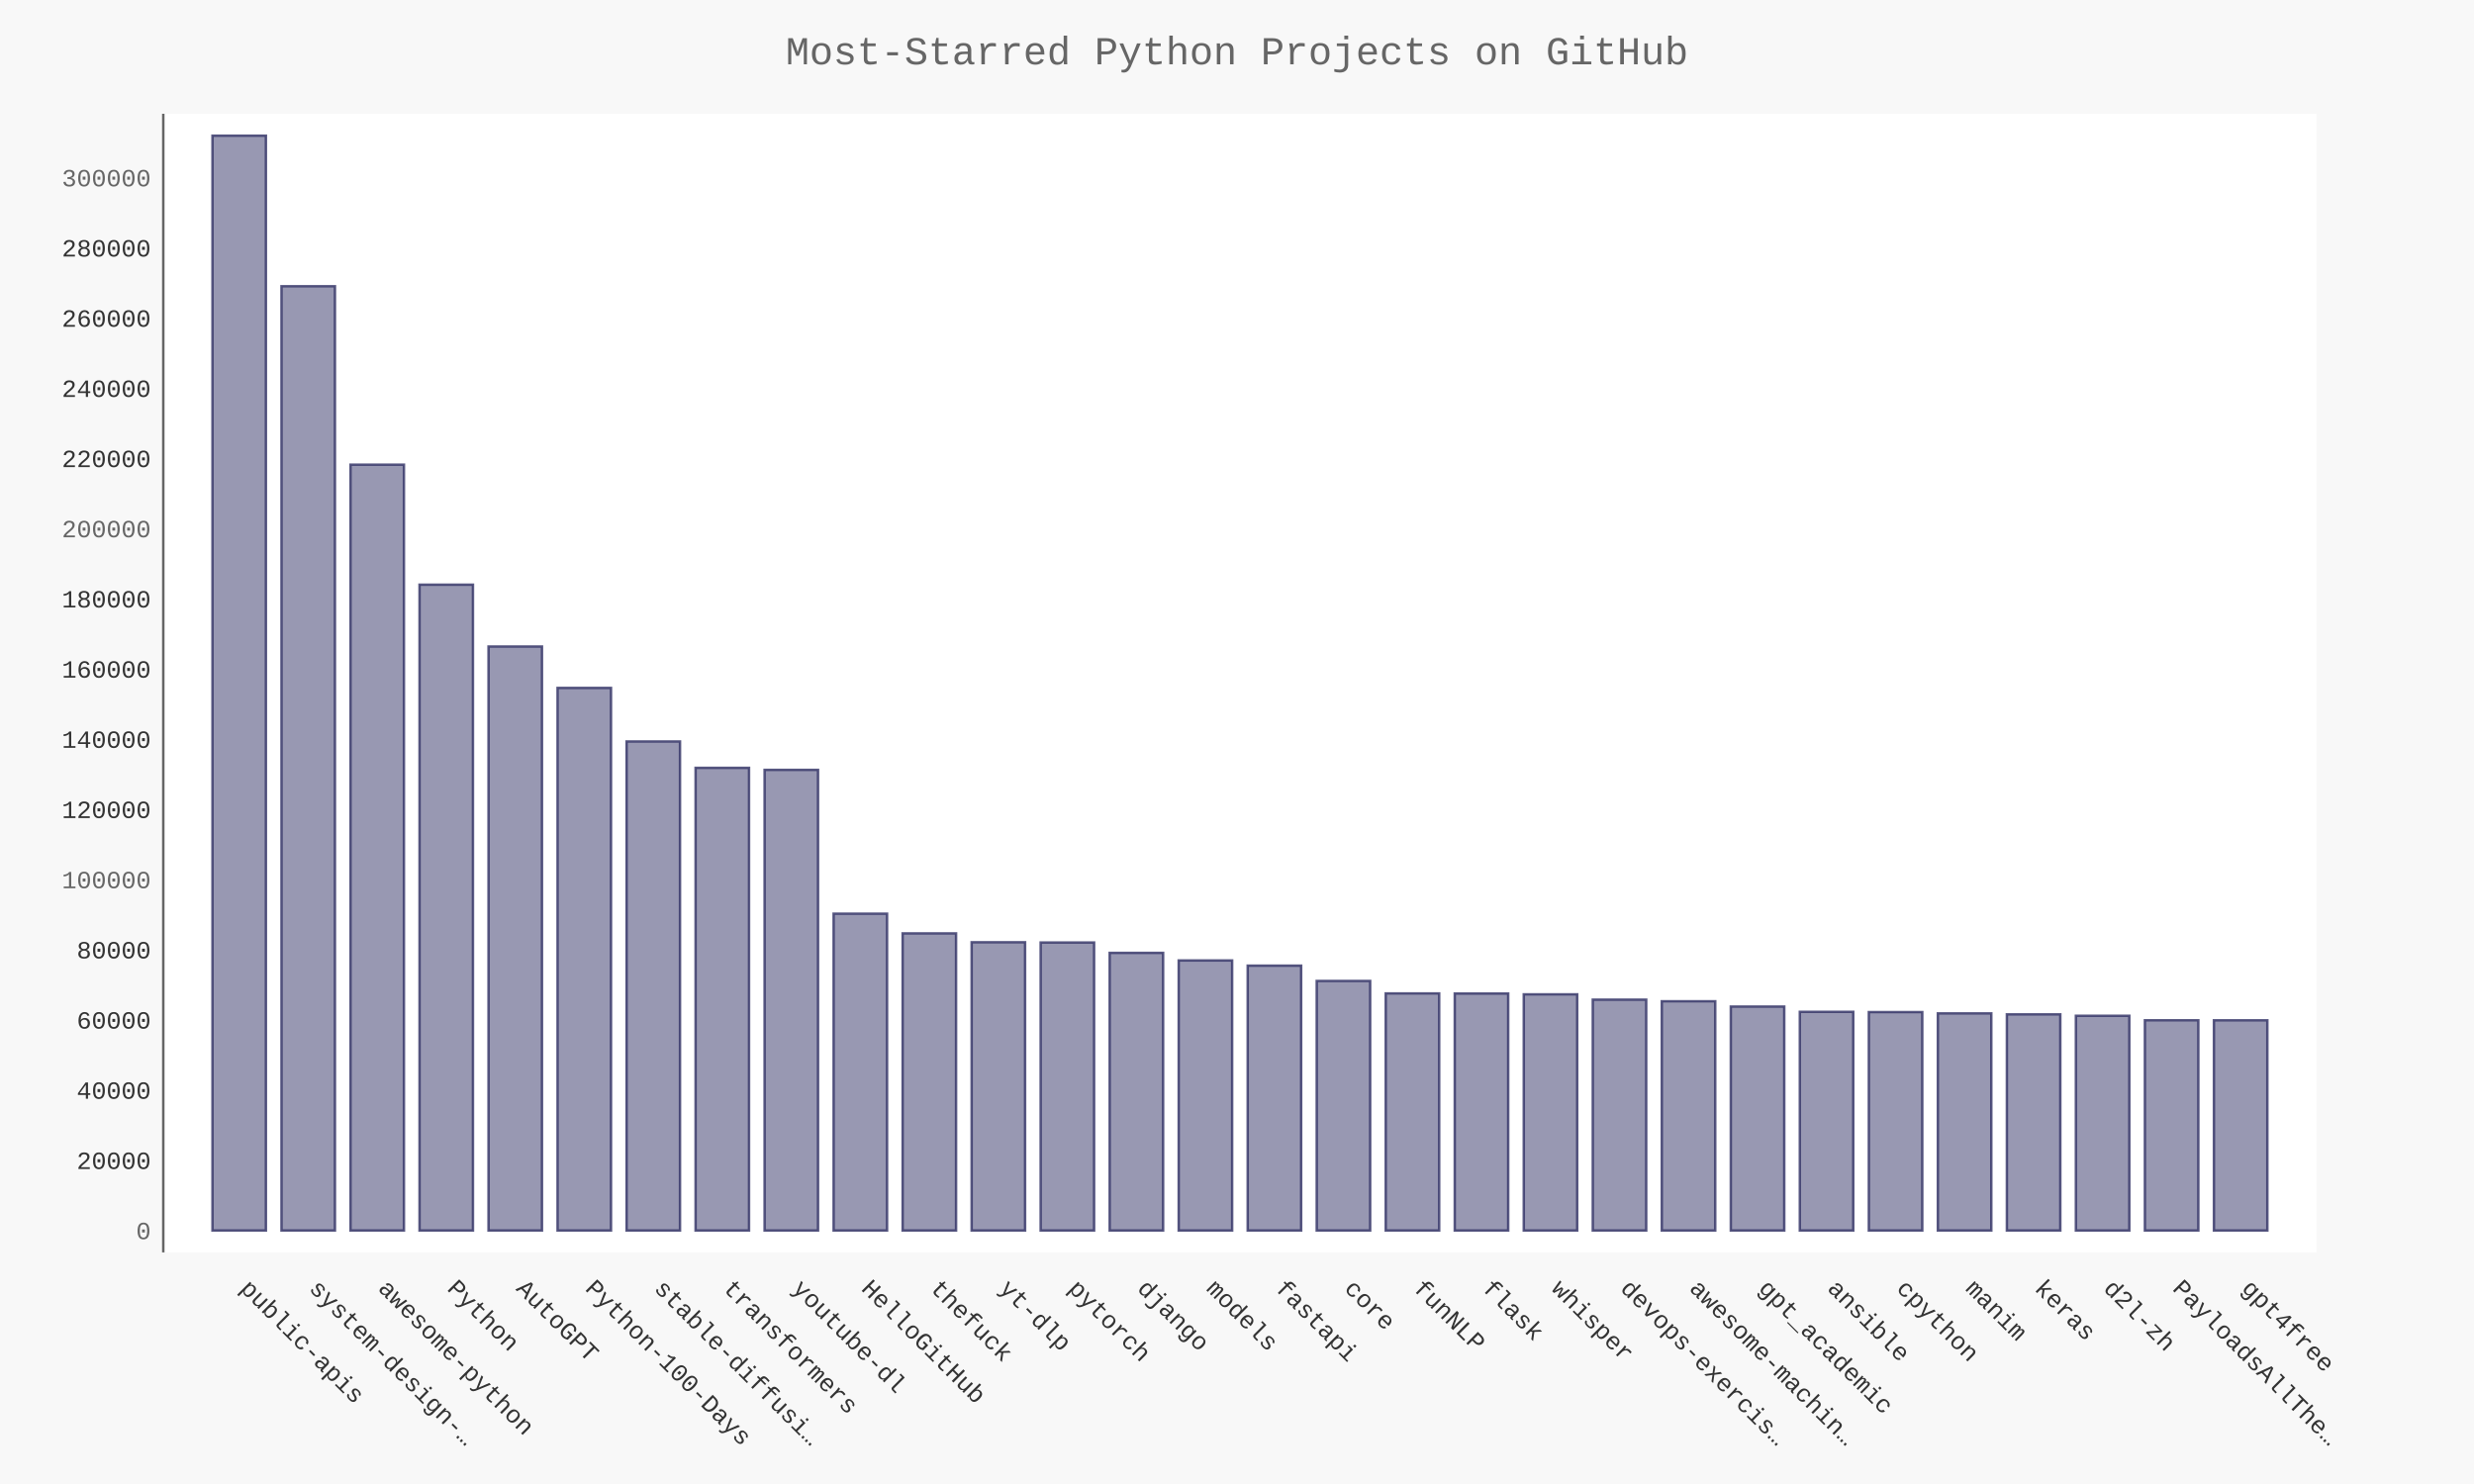
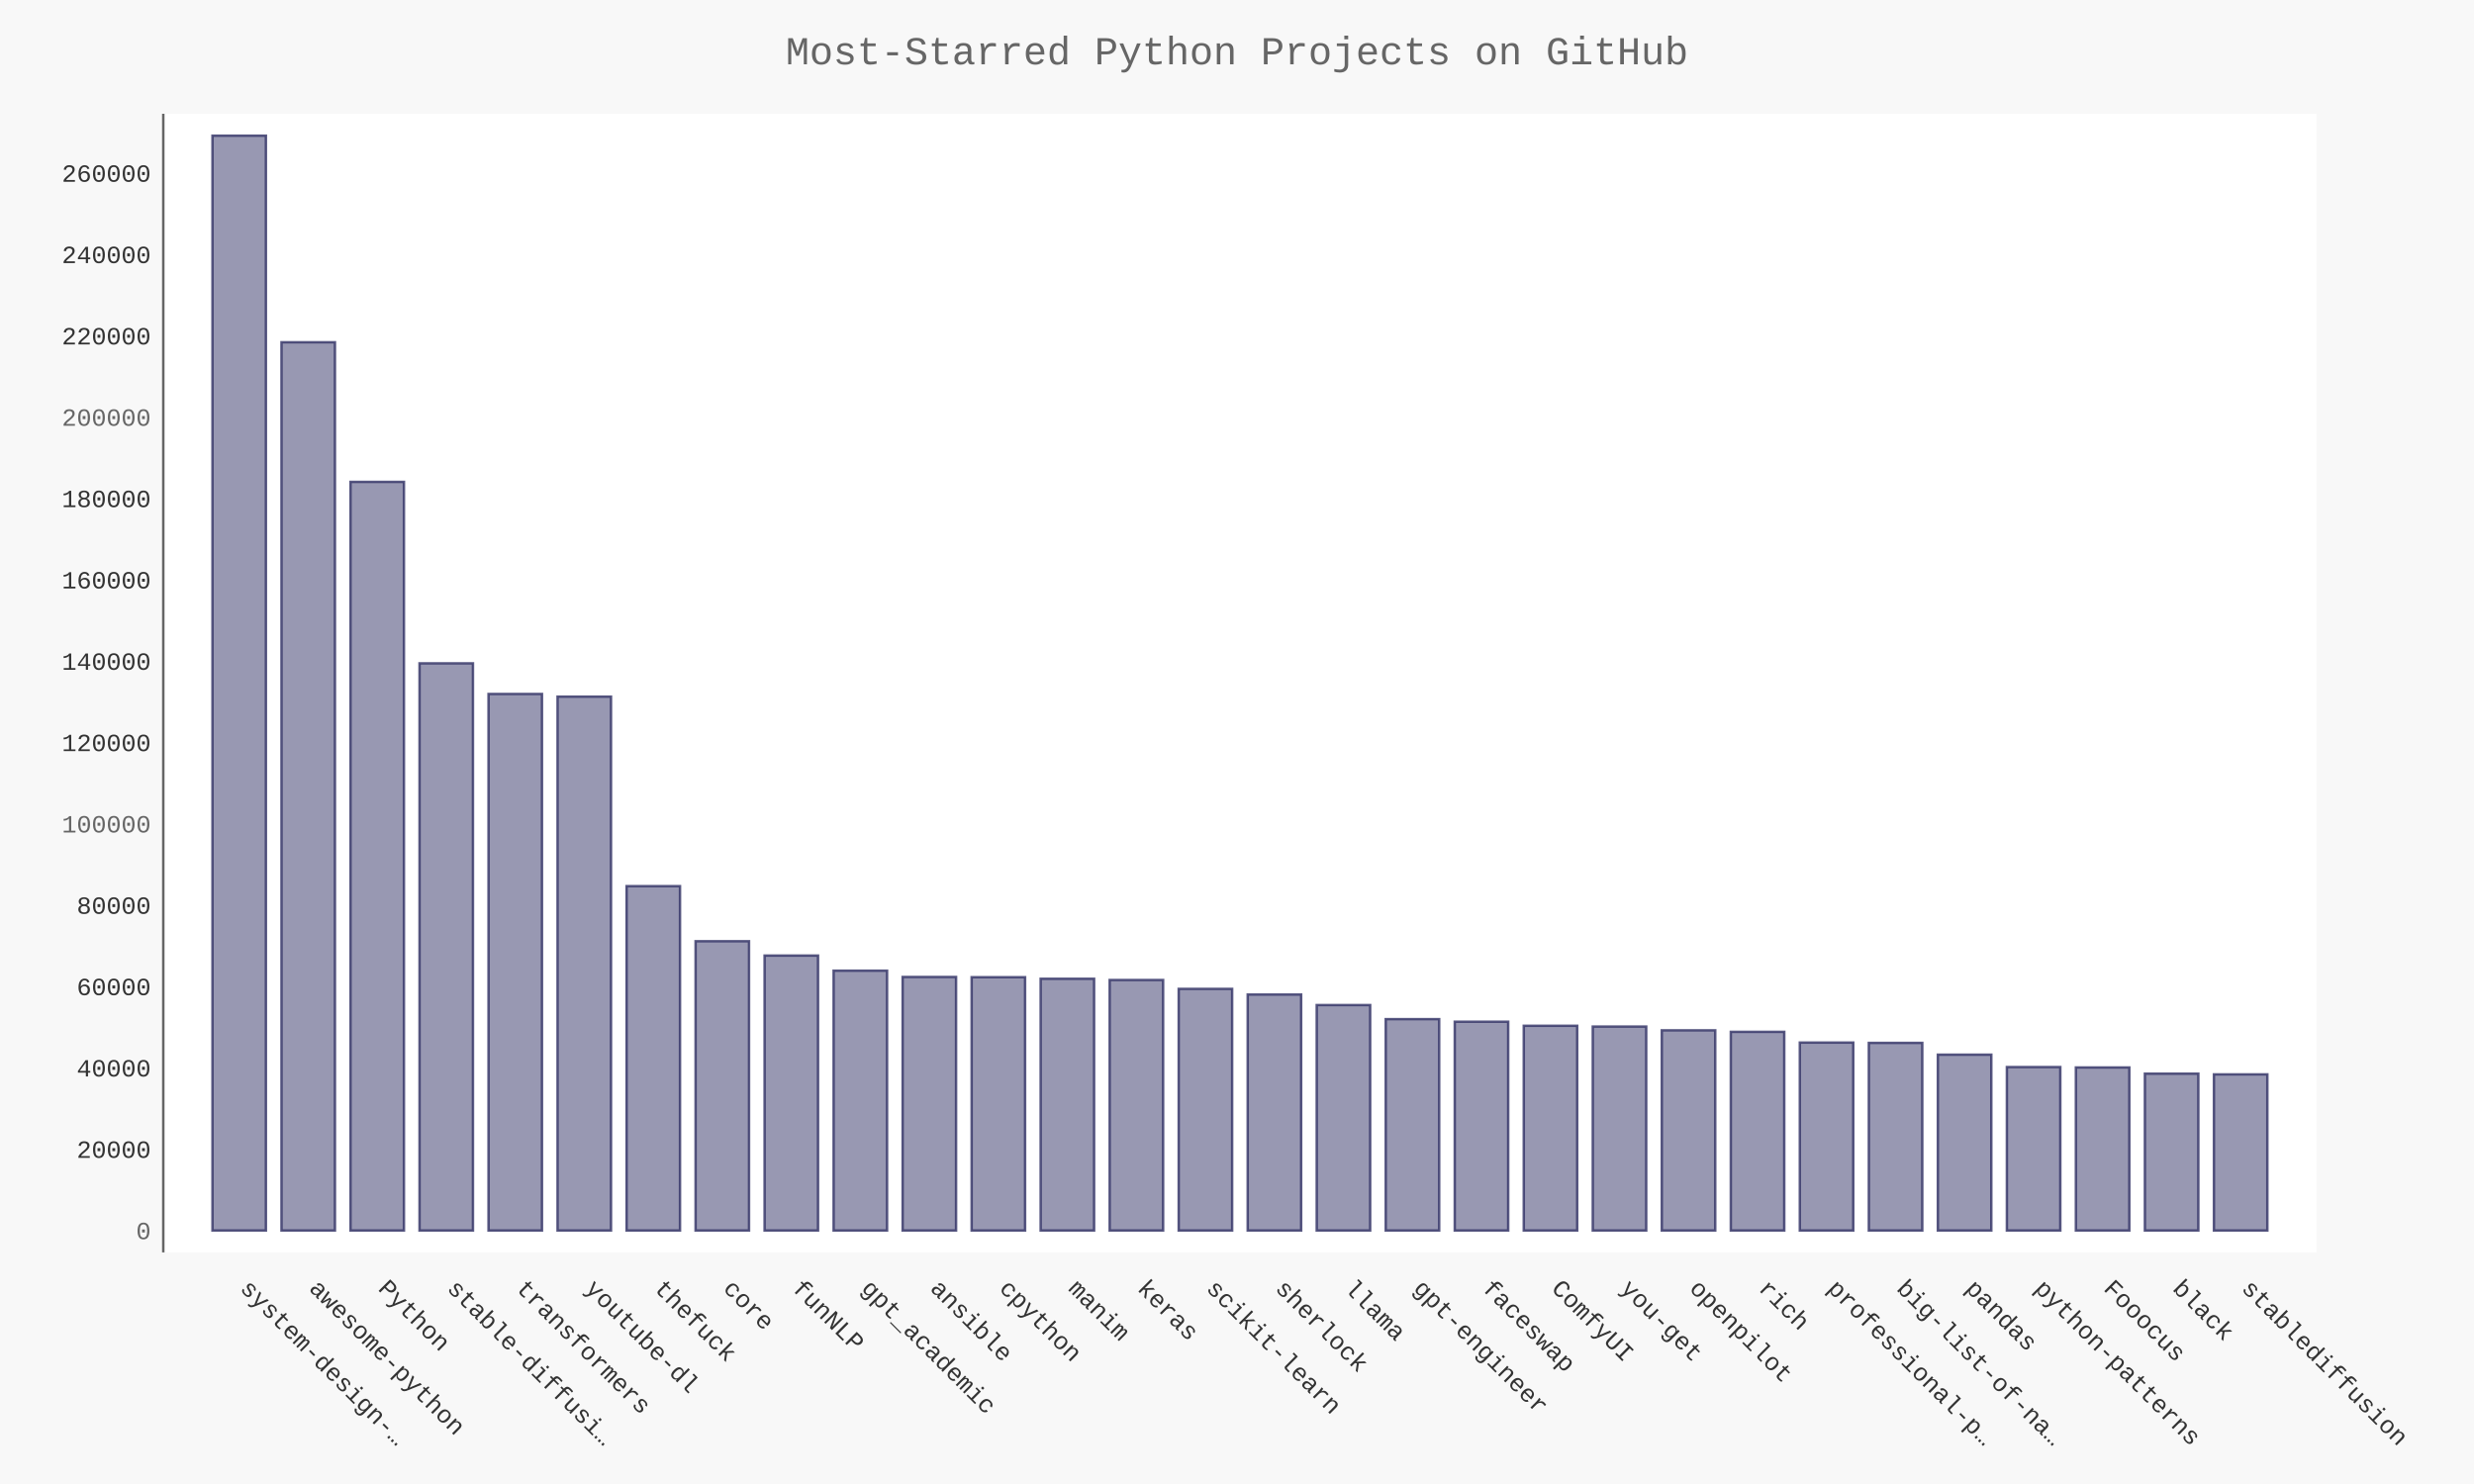
- <svg xmlns="http://www.w3.org/2000/svg" id="chart-ea277651-96c0-420c-827a-d268db01cd18" class="pygal-chart" viewBox="0 0 1000 600">
+ <svg xmlns="http://www.w3.org/2000/svg" xmlns:xlink="http://www.w3.org/1999/xlink" id="chart-a17f083f-ea0a-445d-b0b6-432a0c0c6db6" class="pygal-chart" viewBox="0 0 1000 600">
  <defs>
-     <style type="text/css">#chart-ea277651-96c0-420c-827a-d268db01cd18{-webkit-user-select:none;-webkit-font-smoothing:antialiased;font-family:Consolas,"Liberation Mono",Menlo,Courier,monospace}#chart-ea277651-96c0-420c-827a-d268db01cd18 .title{font-family:Consolas,"Liberation Mono",Menlo,Courier,monospace;font-size:16px}#chart-ea277651-96c0-420c-827a-d268db01cd18 .legends .legend text{font-family:Consolas,"Liberation Mono",Menlo,Courier,monospace;font-size:14px}#chart-ea277651-96c0-420c-827a-d268db01cd18 .axis text{font-family:Consolas,"Liberation Mono",Menlo,Courier,monospace;font-size:10px}#chart-ea277651-96c0-420c-827a-d268db01cd18 .axis text.major{font-family:Consolas,"Liberation Mono",Menlo,Courier,monospace;font-size:10px}#chart-ea277651-96c0-420c-827a-d268db01cd18 .text-overlay text.value{font-family:Consolas,"Liberation Mono",Menlo,Courier,monospace;font-size:16px}#chart-ea277651-96c0-420c-827a-d268db01cd18 .text-overlay text.label{font-family:Consolas,"Liberation Mono",Menlo,Courier,monospace;font-size:10px}#chart-ea277651-96c0-420c-827a-d268db01cd18 .tooltip{font-family:Consolas,"Liberation Mono",Menlo,Courier,monospace;font-size:14px}#chart-ea277651-96c0-420c-827a-d268db01cd18 text.no_data{font-family:Consolas,"Liberation Mono",Menlo,Courier,monospace;font-size:64px}
- #chart-ea277651-96c0-420c-827a-d268db01cd18{background-color:#f8f8f8}#chart-ea277651-96c0-420c-827a-d268db01cd18 path,#chart-ea277651-96c0-420c-827a-d268db01cd18 line,#chart-ea277651-96c0-420c-827a-d268db01cd18 rect,#chart-ea277651-96c0-420c-827a-d268db01cd18 circle{-webkit-transition:250ms ease-in;-moz-transition:250ms ease-in;transition:250ms ease-in}#chart-ea277651-96c0-420c-827a-d268db01cd18 .graph &gt; .background{fill:#f8f8f8}#chart-ea277651-96c0-420c-827a-d268db01cd18 .plot &gt; .background{fill:#ffffff}#chart-ea277651-96c0-420c-827a-d268db01cd18 .graph{fill:#333}#chart-ea277651-96c0-420c-827a-d268db01cd18 text.no_data{fill:#666}#chart-ea277651-96c0-420c-827a-d268db01cd18 .title{fill:#666}#chart-ea277651-96c0-420c-827a-d268db01cd18 .legends .legend text{fill:#333}#chart-ea277651-96c0-420c-827a-d268db01cd18 .legends .legend:hover text{fill:#666}#chart-ea277651-96c0-420c-827a-d268db01cd18 .axis .line{stroke:#666}#chart-ea277651-96c0-420c-827a-d268db01cd18 .axis .guide.line{stroke:rgba(0,0,0,0.5)}#chart-ea277651-96c0-420c-827a-d268db01cd18 .axis .major.line{stroke:#333}#chart-ea277651-96c0-420c-827a-d268db01cd18 .axis text.major{fill:#666}#chart-ea277651-96c0-420c-827a-d268db01cd18 .axis.y .guides:hover .guide.line,#chart-ea277651-96c0-420c-827a-d268db01cd18 .line-graph .axis.x .guides:hover .guide.line,#chart-ea277651-96c0-420c-827a-d268db01cd18 .stackedline-graph .axis.x .guides:hover .guide.line,#chart-ea277651-96c0-420c-827a-d268db01cd18 .xy-graph .axis.x .guides:hover .guide.line{stroke:#666}#chart-ea277651-96c0-420c-827a-d268db01cd18 .axis .guides:hover text{fill:#666}#chart-ea277651-96c0-420c-827a-d268db01cd18 .reactive{fill-opacity:.5;stroke-opacity:.8;stroke-width:1}#chart-ea277651-96c0-420c-827a-d268db01cd18 .ci{stroke:#333}#chart-ea277651-96c0-420c-827a-d268db01cd18 .reactive.active,#chart-ea277651-96c0-420c-827a-d268db01cd18 .active .reactive{fill-opacity:.9;stroke-opacity:.9;stroke-width:4}#chart-ea277651-96c0-420c-827a-d268db01cd18 .ci .reactive.active{stroke-width:1.5}#chart-ea277651-96c0-420c-827a-d268db01cd18 .series text{fill:#666}#chart-ea277651-96c0-420c-827a-d268db01cd18 .tooltip rect{fill:#ffffff;stroke:#666;-webkit-transition:opacity 250ms ease-in;-moz-transition:opacity 250ms ease-in;transition:opacity 250ms ease-in}#chart-ea277651-96c0-420c-827a-d268db01cd18 .tooltip .label{fill:#333}#chart-ea277651-96c0-420c-827a-d268db01cd18 .tooltip .label{fill:#333}#chart-ea277651-96c0-420c-827a-d268db01cd18 .tooltip .legend{font-size:.8em;fill:rgba(0,0,0,0.5)}#chart-ea277651-96c0-420c-827a-d268db01cd18 .tooltip .x_label{font-size:.6em;fill:#666}#chart-ea277651-96c0-420c-827a-d268db01cd18 .tooltip .xlink{font-size:.5em;text-decoration:underline}#chart-ea277651-96c0-420c-827a-d268db01cd18 .tooltip .value{font-size:1.5em}#chart-ea277651-96c0-420c-827a-d268db01cd18 .bound{font-size:.5em}#chart-ea277651-96c0-420c-827a-d268db01cd18 .max-value{font-size:.75em;fill:rgba(0,0,0,0.5)}#chart-ea277651-96c0-420c-827a-d268db01cd18 .map-element{fill:#ffffff;stroke:rgba(0,0,0,0.5) !important}#chart-ea277651-96c0-420c-827a-d268db01cd18 .map-element .reactive{fill-opacity:inherit;stroke-opacity:inherit}#chart-ea277651-96c0-420c-827a-d268db01cd18 .color-0,#chart-ea277651-96c0-420c-827a-d268db01cd18 .color-0 a:visited{stroke:#333366;fill:#333366}#chart-ea277651-96c0-420c-827a-d268db01cd18 .text-overlay .color-0 text{fill:black}
- #chart-ea277651-96c0-420c-827a-d268db01cd18 text.no_data{text-anchor:middle}#chart-ea277651-96c0-420c-827a-d268db01cd18 .guide.line{fill:none}#chart-ea277651-96c0-420c-827a-d268db01cd18 .centered{text-anchor:middle}#chart-ea277651-96c0-420c-827a-d268db01cd18 .title{text-anchor:middle}#chart-ea277651-96c0-420c-827a-d268db01cd18 .legends .legend text{fill-opacity:1}#chart-ea277651-96c0-420c-827a-d268db01cd18 .axis.x text{text-anchor:middle}#chart-ea277651-96c0-420c-827a-d268db01cd18 .axis.x:not(.web) text[transform]{text-anchor:start}#chart-ea277651-96c0-420c-827a-d268db01cd18 .axis.x:not(.web) text[transform].backwards{text-anchor:end}#chart-ea277651-96c0-420c-827a-d268db01cd18 .axis.y text{text-anchor:end}#chart-ea277651-96c0-420c-827a-d268db01cd18 .axis.y text[transform].backwards{text-anchor:start}#chart-ea277651-96c0-420c-827a-d268db01cd18 .axis.y2 text{text-anchor:start}#chart-ea277651-96c0-420c-827a-d268db01cd18 .axis.y2 text[transform].backwards{text-anchor:end}#chart-ea277651-96c0-420c-827a-d268db01cd18 .axis .guide.line{stroke-dasharray:4,4;stroke:black}#chart-ea277651-96c0-420c-827a-d268db01cd18 .axis .major.guide.line{stroke-dasharray:6,6;stroke:black}#chart-ea277651-96c0-420c-827a-d268db01cd18 .horizontal .axis.y .guide.line,#chart-ea277651-96c0-420c-827a-d268db01cd18 .horizontal .axis.y2 .guide.line,#chart-ea277651-96c0-420c-827a-d268db01cd18 .vertical .axis.x .guide.line{opacity:0}#chart-ea277651-96c0-420c-827a-d268db01cd18 .horizontal .axis.always_show .guide.line,#chart-ea277651-96c0-420c-827a-d268db01cd18 .vertical .axis.always_show .guide.line{opacity:1 !important}#chart-ea277651-96c0-420c-827a-d268db01cd18 .axis.y .guides:hover .guide.line,#chart-ea277651-96c0-420c-827a-d268db01cd18 .axis.y2 .guides:hover .guide.line,#chart-ea277651-96c0-420c-827a-d268db01cd18 .axis.x .guides:hover .guide.line{opacity:1}#chart-ea277651-96c0-420c-827a-d268db01cd18 .axis .guides:hover text{opacity:1}#chart-ea277651-96c0-420c-827a-d268db01cd18 .nofill{fill:none}#chart-ea277651-96c0-420c-827a-d268db01cd18 .subtle-fill{fill-opacity:.2}#chart-ea277651-96c0-420c-827a-d268db01cd18 .dot{stroke-width:1px;fill-opacity:1;stroke-opacity:1}#chart-ea277651-96c0-420c-827a-d268db01cd18 .dot.active{stroke-width:5px}#chart-ea277651-96c0-420c-827a-d268db01cd18 .dot.negative{fill:transparent}#chart-ea277651-96c0-420c-827a-d268db01cd18 text,#chart-ea277651-96c0-420c-827a-d268db01cd18 tspan{stroke:none !important}#chart-ea277651-96c0-420c-827a-d268db01cd18 .series text.active{opacity:1}#chart-ea277651-96c0-420c-827a-d268db01cd18 .tooltip rect{fill-opacity:.95;stroke-width:.5}#chart-ea277651-96c0-420c-827a-d268db01cd18 .tooltip text{fill-opacity:1}#chart-ea277651-96c0-420c-827a-d268db01cd18 .showable{visibility:hidden}#chart-ea277651-96c0-420c-827a-d268db01cd18 .showable.shown{visibility:visible}#chart-ea277651-96c0-420c-827a-d268db01cd18 .gauge-background{fill:rgba(229,229,229,1);stroke:none}#chart-ea277651-96c0-420c-827a-d268db01cd18 .bg-lines{stroke:#f8f8f8;stroke-width:2px}</style>
+     <style type="text/css">#chart-a17f083f-ea0a-445d-b0b6-432a0c0c6db6{-webkit-user-select:none;-webkit-font-smoothing:antialiased;font-family:Consolas,"Liberation Mono",Menlo,Courier,monospace}#chart-a17f083f-ea0a-445d-b0b6-432a0c0c6db6 .title{font-family:Consolas,"Liberation Mono",Menlo,Courier,monospace;font-size:16px}#chart-a17f083f-ea0a-445d-b0b6-432a0c0c6db6 .legends .legend text{font-family:Consolas,"Liberation Mono",Menlo,Courier,monospace;font-size:14px}#chart-a17f083f-ea0a-445d-b0b6-432a0c0c6db6 .axis text{font-family:Consolas,"Liberation Mono",Menlo,Courier,monospace;font-size:10px}#chart-a17f083f-ea0a-445d-b0b6-432a0c0c6db6 .axis text.major{font-family:Consolas,"Liberation Mono",Menlo,Courier,monospace;font-size:10px}#chart-a17f083f-ea0a-445d-b0b6-432a0c0c6db6 .text-overlay text.value{font-family:Consolas,"Liberation Mono",Menlo,Courier,monospace;font-size:16px}#chart-a17f083f-ea0a-445d-b0b6-432a0c0c6db6 .text-overlay text.label{font-family:Consolas,"Liberation Mono",Menlo,Courier,monospace;font-size:10px}#chart-a17f083f-ea0a-445d-b0b6-432a0c0c6db6 .tooltip{font-family:Consolas,"Liberation Mono",Menlo,Courier,monospace;font-size:14px}#chart-a17f083f-ea0a-445d-b0b6-432a0c0c6db6 text.no_data{font-family:Consolas,"Liberation Mono",Menlo,Courier,monospace;font-size:64px}
+ #chart-a17f083f-ea0a-445d-b0b6-432a0c0c6db6{background-color:#f8f8f8}#chart-a17f083f-ea0a-445d-b0b6-432a0c0c6db6 path,#chart-a17f083f-ea0a-445d-b0b6-432a0c0c6db6 line,#chart-a17f083f-ea0a-445d-b0b6-432a0c0c6db6 rect,#chart-a17f083f-ea0a-445d-b0b6-432a0c0c6db6 circle{-webkit-transition:250ms ease-in;-moz-transition:250ms ease-in;transition:250ms ease-in}#chart-a17f083f-ea0a-445d-b0b6-432a0c0c6db6 .graph &gt; .background{fill:#f8f8f8}#chart-a17f083f-ea0a-445d-b0b6-432a0c0c6db6 .plot &gt; .background{fill:#ffffff}#chart-a17f083f-ea0a-445d-b0b6-432a0c0c6db6 .graph{fill:#333}#chart-a17f083f-ea0a-445d-b0b6-432a0c0c6db6 text.no_data{fill:#666}#chart-a17f083f-ea0a-445d-b0b6-432a0c0c6db6 .title{fill:#666}#chart-a17f083f-ea0a-445d-b0b6-432a0c0c6db6 .legends .legend text{fill:#333}#chart-a17f083f-ea0a-445d-b0b6-432a0c0c6db6 .legends .legend:hover text{fill:#666}#chart-a17f083f-ea0a-445d-b0b6-432a0c0c6db6 .axis .line{stroke:#666}#chart-a17f083f-ea0a-445d-b0b6-432a0c0c6db6 .axis .guide.line{stroke:rgba(0,0,0,0.5)}#chart-a17f083f-ea0a-445d-b0b6-432a0c0c6db6 .axis .major.line{stroke:#333}#chart-a17f083f-ea0a-445d-b0b6-432a0c0c6db6 .axis text.major{fill:#666}#chart-a17f083f-ea0a-445d-b0b6-432a0c0c6db6 .axis.y .guides:hover .guide.line,#chart-a17f083f-ea0a-445d-b0b6-432a0c0c6db6 .line-graph .axis.x .guides:hover .guide.line,#chart-a17f083f-ea0a-445d-b0b6-432a0c0c6db6 .stackedline-graph .axis.x .guides:hover .guide.line,#chart-a17f083f-ea0a-445d-b0b6-432a0c0c6db6 .xy-graph .axis.x .guides:hover .guide.line{stroke:#666}#chart-a17f083f-ea0a-445d-b0b6-432a0c0c6db6 .axis .guides:hover text{fill:#666}#chart-a17f083f-ea0a-445d-b0b6-432a0c0c6db6 .reactive{fill-opacity:.5;stroke-opacity:.8;stroke-width:1}#chart-a17f083f-ea0a-445d-b0b6-432a0c0c6db6 .ci{stroke:#333}#chart-a17f083f-ea0a-445d-b0b6-432a0c0c6db6 .reactive.active,#chart-a17f083f-ea0a-445d-b0b6-432a0c0c6db6 .active .reactive{fill-opacity:.9;stroke-opacity:.9;stroke-width:4}#chart-a17f083f-ea0a-445d-b0b6-432a0c0c6db6 .ci .reactive.active{stroke-width:1.5}#chart-a17f083f-ea0a-445d-b0b6-432a0c0c6db6 .series text{fill:#666}#chart-a17f083f-ea0a-445d-b0b6-432a0c0c6db6 .tooltip rect{fill:#ffffff;stroke:#666;-webkit-transition:opacity 250ms ease-in;-moz-transition:opacity 250ms ease-in;transition:opacity 250ms ease-in}#chart-a17f083f-ea0a-445d-b0b6-432a0c0c6db6 .tooltip .label{fill:#333}#chart-a17f083f-ea0a-445d-b0b6-432a0c0c6db6 .tooltip .label{fill:#333}#chart-a17f083f-ea0a-445d-b0b6-432a0c0c6db6 .tooltip .legend{font-size:.8em;fill:rgba(0,0,0,0.5)}#chart-a17f083f-ea0a-445d-b0b6-432a0c0c6db6 .tooltip .x_label{font-size:.6em;fill:#666}#chart-a17f083f-ea0a-445d-b0b6-432a0c0c6db6 .tooltip .xlink{font-size:.5em;text-decoration:underline}#chart-a17f083f-ea0a-445d-b0b6-432a0c0c6db6 .tooltip .value{font-size:1.5em}#chart-a17f083f-ea0a-445d-b0b6-432a0c0c6db6 .bound{font-size:.5em}#chart-a17f083f-ea0a-445d-b0b6-432a0c0c6db6 .max-value{font-size:.75em;fill:rgba(0,0,0,0.5)}#chart-a17f083f-ea0a-445d-b0b6-432a0c0c6db6 .map-element{fill:#ffffff;stroke:rgba(0,0,0,0.5) !important}#chart-a17f083f-ea0a-445d-b0b6-432a0c0c6db6 .map-element .reactive{fill-opacity:inherit;stroke-opacity:inherit}#chart-a17f083f-ea0a-445d-b0b6-432a0c0c6db6 .color-0,#chart-a17f083f-ea0a-445d-b0b6-432a0c0c6db6 .color-0 a:visited{stroke:#333366;fill:#333366}#chart-a17f083f-ea0a-445d-b0b6-432a0c0c6db6 .text-overlay .color-0 text{fill:black}
+ #chart-a17f083f-ea0a-445d-b0b6-432a0c0c6db6 text.no_data{text-anchor:middle}#chart-a17f083f-ea0a-445d-b0b6-432a0c0c6db6 .guide.line{fill:none}#chart-a17f083f-ea0a-445d-b0b6-432a0c0c6db6 .centered{text-anchor:middle}#chart-a17f083f-ea0a-445d-b0b6-432a0c0c6db6 .title{text-anchor:middle}#chart-a17f083f-ea0a-445d-b0b6-432a0c0c6db6 .legends .legend text{fill-opacity:1}#chart-a17f083f-ea0a-445d-b0b6-432a0c0c6db6 .axis.x text{text-anchor:middle}#chart-a17f083f-ea0a-445d-b0b6-432a0c0c6db6 .axis.x:not(.web) text[transform]{text-anchor:start}#chart-a17f083f-ea0a-445d-b0b6-432a0c0c6db6 .axis.x:not(.web) text[transform].backwards{text-anchor:end}#chart-a17f083f-ea0a-445d-b0b6-432a0c0c6db6 .axis.y text{text-anchor:end}#chart-a17f083f-ea0a-445d-b0b6-432a0c0c6db6 .axis.y text[transform].backwards{text-anchor:start}#chart-a17f083f-ea0a-445d-b0b6-432a0c0c6db6 .axis.y2 text{text-anchor:start}#chart-a17f083f-ea0a-445d-b0b6-432a0c0c6db6 .axis.y2 text[transform].backwards{text-anchor:end}#chart-a17f083f-ea0a-445d-b0b6-432a0c0c6db6 .axis .guide.line{stroke-dasharray:4,4;stroke:black}#chart-a17f083f-ea0a-445d-b0b6-432a0c0c6db6 .axis .major.guide.line{stroke-dasharray:6,6;stroke:black}#chart-a17f083f-ea0a-445d-b0b6-432a0c0c6db6 .horizontal .axis.y .guide.line,#chart-a17f083f-ea0a-445d-b0b6-432a0c0c6db6 .horizontal .axis.y2 .guide.line,#chart-a17f083f-ea0a-445d-b0b6-432a0c0c6db6 .vertical .axis.x .guide.line{opacity:0}#chart-a17f083f-ea0a-445d-b0b6-432a0c0c6db6 .horizontal .axis.always_show .guide.line,#chart-a17f083f-ea0a-445d-b0b6-432a0c0c6db6 .vertical .axis.always_show .guide.line{opacity:1 !important}#chart-a17f083f-ea0a-445d-b0b6-432a0c0c6db6 .axis.y .guides:hover .guide.line,#chart-a17f083f-ea0a-445d-b0b6-432a0c0c6db6 .axis.y2 .guides:hover .guide.line,#chart-a17f083f-ea0a-445d-b0b6-432a0c0c6db6 .axis.x .guides:hover .guide.line{opacity:1}#chart-a17f083f-ea0a-445d-b0b6-432a0c0c6db6 .axis .guides:hover text{opacity:1}#chart-a17f083f-ea0a-445d-b0b6-432a0c0c6db6 .nofill{fill:none}#chart-a17f083f-ea0a-445d-b0b6-432a0c0c6db6 .subtle-fill{fill-opacity:.2}#chart-a17f083f-ea0a-445d-b0b6-432a0c0c6db6 .dot{stroke-width:1px;fill-opacity:1;stroke-opacity:1}#chart-a17f083f-ea0a-445d-b0b6-432a0c0c6db6 .dot.active{stroke-width:5px}#chart-a17f083f-ea0a-445d-b0b6-432a0c0c6db6 .dot.negative{fill:transparent}#chart-a17f083f-ea0a-445d-b0b6-432a0c0c6db6 text,#chart-a17f083f-ea0a-445d-b0b6-432a0c0c6db6 tspan{stroke:none !important}#chart-a17f083f-ea0a-445d-b0b6-432a0c0c6db6 .series text.active{opacity:1}#chart-a17f083f-ea0a-445d-b0b6-432a0c0c6db6 .tooltip rect{fill-opacity:.95;stroke-width:.5}#chart-a17f083f-ea0a-445d-b0b6-432a0c0c6db6 .tooltip text{fill-opacity:1}#chart-a17f083f-ea0a-445d-b0b6-432a0c0c6db6 .showable{visibility:hidden}#chart-a17f083f-ea0a-445d-b0b6-432a0c0c6db6 .showable.shown{visibility:visible}#chart-a17f083f-ea0a-445d-b0b6-432a0c0c6db6 .gauge-background{fill:rgba(229,229,229,1);stroke:none}#chart-a17f083f-ea0a-445d-b0b6-432a0c0c6db6 .bg-lines{stroke:#f8f8f8;stroke-width:2px}</style>
  </defs>
  <g class="graph bar-graph vertical">
    <rect x="0" y="0" width="1000" height="600" class="background" />
    <g transform="translate(66, 46)" class="plot">
      <rect x="0" y="0" width="870.36" height="460.36" class="background" />
      <g class="axis y">
        <g class="guides">
          <text x="-5" y="455.007" class="major">0</text>
        </g>
        <g class="guides">
-           <text x="-5" y="426.629" class="">20000</text>
-         </g>
-         <g class="guides">
-           <text x="-5" y="398.251" class="">40000</text>
-         </g>
-         <g class="guides">
-           <text x="-5" y="369.873" class="">60000</text>
-         </g>
-         <g class="guides">
-           <text x="-5" y="341.495" class="">80000</text>
-         </g>
-         <g class="guides">
-           <text x="-5" y="313.117" class="major">100000</text>
-         </g>
-         <g class="guides">
-           <text x="-5" y="284.739" class="">120000</text>
-         </g>
-         <g class="guides">
-           <text x="-5" y="256.361" class="">140000</text>
-         </g>
-         <g class="guides">
-           <text x="-5" y="227.983" class="">160000</text>
-         </g>
-         <g class="guides">
-           <text x="-5" y="199.605" class="">180000</text>
-         </g>
-         <g class="guides">
-           <text x="-5" y="171.227" class="major">200000</text>
-         </g>
-         <g class="guides">
-           <text x="-5" y="142.849" class="">220000</text>
-         </g>
-         <g class="guides">
-           <text x="-5" y="114.471" class="">240000</text>
-         </g>
-         <g class="guides">
-           <text x="-5" y="86.093" class="">260000</text>
-         </g>
-         <g class="guides">
-           <text x="-5" y="57.715" class="">280000</text>
-         </g>
-         <g class="guides">
-           <text x="-5" y="29.337" class="major">300000</text>
+           <text x="-5" y="422.121" class="">20000</text>
+         </g>
+         <g class="guides">
+           <text x="-5" y="389.234" class="">40000</text>
+         </g>
+         <g class="guides">
+           <text x="-5" y="356.347" class="">60000</text>
+         </g>
+         <g class="guides">
+           <text x="-5" y="323.461" class="">80000</text>
+         </g>
+         <g class="guides">
+           <text x="-5" y="290.574" class="major">100000</text>
+         </g>
+         <g class="guides">
+           <text x="-5" y="257.687" class="">120000</text>
+         </g>
+         <g class="guides">
+           <text x="-5" y="224.801" class="">140000</text>
+         </g>
+         <g class="guides">
+           <text x="-5" y="191.914" class="">160000</text>
+         </g>
+         <g class="guides">
+           <text x="-5" y="159.028" class="">180000</text>
+         </g>
+         <g class="guides">
+           <text x="-5" y="126.141" class="major">200000</text>
+         </g>
+         <g class="guides">
+           <text x="-5" y="93.254" class="">220000</text>
+         </g>
+         <g class="guides">
+           <text x="-5" y="60.368" class="">240000</text>
+         </g>
+         <g class="guides">
+           <text x="-5" y="27.481" class="">260000</text>
        </g>
      </g>
      <g class="axis x">
        <path d="M0 0 v460.36" class="line" />
        <g class="guides">
          <path d="M30.686 0 v460.36" class="guide line" />
-           <text x="30.686" y="475.36" class="" transform="rotate(45 30.68578 475.3604)">public-apis</text>
+           <text x="30.686" y="475.36" class="" transform="rotate(45 30.68578 475.3604)">system-design-…</text>
        </g>
        <g class="guides">
          <path d="M58.582 0 v460.36" class="guide line" />
-           <text x="58.582" y="475.36" class="" transform="rotate(45 58.58195 475.3604)">system-design-…</text>
+           <text x="58.582" y="475.36" class="" transform="rotate(45 58.58195 475.3604)">awesome-python</text>
        </g>
        <g class="guides">
          <path d="M86.478 0 v460.36" class="guide line" />
-           <text x="86.478" y="475.36" class="" transform="rotate(45 86.47812 475.3604)">awesome-python</text>
+           <text x="86.478" y="475.36" class="" transform="rotate(45 86.47812 475.3604)">Python</text>
        </g>
        <g class="guides">
          <path d="M114.374 0 v460.36" class="guide line" />
-           <text x="114.374" y="475.36" class="" transform="rotate(45 114.3743 475.3604)">Python</text>
+           <text x="114.374" y="475.36" class="" transform="rotate(45 114.3743 475.3604)">stable-diffusi…</text>
        </g>
        <g class="guides">
          <path d="M142.27 0 v460.36" class="guide line" />
-           <text x="142.27" y="475.36" class="" transform="rotate(45 142.2704 475.3604)">AutoGPT</text>
+           <text x="142.27" y="475.36" class="" transform="rotate(45 142.2704 475.3604)">transformers</text>
        </g>
        <g class="guides">
          <path d="M170.167 0 v460.36" class="guide line" />
-           <text x="170.167" y="475.36" class="" transform="rotate(45 170.1666 475.3604)">Python-100-Days</text>
+           <text x="170.167" y="475.36" class="" transform="rotate(45 170.1666 475.3604)">youtube-dl</text>
        </g>
        <g class="guides">
          <path d="M198.063 0 v460.36" class="guide line" />
-           <text x="198.063" y="475.36" class="" transform="rotate(45 198.0628 475.3604)">stable-diffusi…</text>
+           <text x="198.063" y="475.36" class="" transform="rotate(45 198.0628 475.3604)">thefuck</text>
        </g>
        <g class="guides">
          <path d="M225.959 0 v460.36" class="guide line" />
-           <text x="225.959" y="475.36" class="" transform="rotate(45 225.9589 475.3604)">transformers</text>
+           <text x="225.959" y="475.36" class="" transform="rotate(45 225.9589 475.3604)">core</text>
        </g>
        <g class="guides">
          <path d="M253.855 0 v460.36" class="guide line" />
-           <text x="253.855" y="475.36" class="" transform="rotate(45 253.8551 475.3604)">youtube-dl</text>
+           <text x="253.855" y="475.36" class="" transform="rotate(45 253.8551 475.3604)">funNLP</text>
        </g>
        <g class="guides">
          <path d="M281.751 0 v460.36" class="guide line" />
-           <text x="281.751" y="475.36" class="" transform="rotate(45 281.7513 475.3604)">HelloGitHub</text>
+           <text x="281.751" y="475.36" class="" transform="rotate(45 281.7513 475.3604)">gpt_academic</text>
        </g>
        <g class="guides">
          <path d="M309.647 0 v460.36" class="guide line" />
-           <text x="309.647" y="475.36" class="" transform="rotate(45 309.6474 475.3604)">thefuck</text>
+           <text x="309.647" y="475.36" class="" transform="rotate(45 309.6474 475.3604)">ansible</text>
        </g>
        <g class="guides">
          <path d="M337.544 0 v460.36" class="guide line" />
-           <text x="337.544" y="475.36" class="" transform="rotate(45 337.5436 475.3604)">yt-dlp</text>
+           <text x="337.544" y="475.36" class="" transform="rotate(45 337.5436 475.3604)">cpython</text>
        </g>
        <g class="guides">
          <path d="M365.44 0 v460.36" class="guide line" />
-           <text x="365.44" y="475.36" class="" transform="rotate(45 365.4398 475.3604)">pytorch</text>
+           <text x="365.44" y="475.36" class="" transform="rotate(45 365.4398 475.3604)">manim</text>
        </g>
        <g class="guides">
          <path d="M393.336 0 v460.36" class="guide line" />
-           <text x="393.336" y="475.36" class="" transform="rotate(45 393.3359 475.3604)">django</text>
+           <text x="393.336" y="475.36" class="" transform="rotate(45 393.3359 475.3604)">keras</text>
        </g>
        <g class="guides">
          <path d="M421.232 0 v460.36" class="guide line" />
-           <text x="421.232" y="475.36" class="" transform="rotate(45 421.2321 475.3604)">models</text>
+           <text x="421.232" y="475.36" class="" transform="rotate(45 421.2321 475.3604)">scikit-learn</text>
        </g>
        <g class="guides">
          <path d="M449.128 0 v460.36" class="guide line" />
-           <text x="449.128" y="475.36" class="" transform="rotate(45 449.1283 475.3604)">fastapi</text>
+           <text x="449.128" y="475.36" class="" transform="rotate(45 449.1283 475.3604)">sherlock</text>
        </g>
        <g class="guides">
          <path d="M477.024 0 v460.36" class="guide line" />
-           <text x="477.024" y="475.36" class="" transform="rotate(45 477.0244 475.3604)">core</text>
+           <text x="477.024" y="475.36" class="" transform="rotate(45 477.0244 475.3604)">llama</text>
        </g>
        <g class="guides">
          <path d="M504.921 0 v460.36" class="guide line" />
-           <text x="504.921" y="475.36" class="" transform="rotate(45 504.9206 475.3604)">funNLP</text>
+           <text x="504.921" y="475.36" class="" transform="rotate(45 504.9206 475.3604)">gpt-engineer</text>
        </g>
        <g class="guides">
          <path d="M532.817 0 v460.36" class="guide line" />
-           <text x="532.817" y="475.36" class="" transform="rotate(45 532.8168 475.3604)">flask</text>
+           <text x="532.817" y="475.36" class="" transform="rotate(45 532.8168 475.3604)">faceswap</text>
        </g>
        <g class="guides">
          <path d="M560.713 0 v460.36" class="guide line" />
-           <text x="560.713" y="475.36" class="" transform="rotate(45 560.7129 475.3604)">whisper</text>
+           <text x="560.713" y="475.36" class="" transform="rotate(45 560.7129 475.3604)">ComfyUI</text>
        </g>
        <g class="guides">
          <path d="M588.609 0 v460.36" class="guide line" />
-           <text x="588.609" y="475.36" class="" transform="rotate(45 588.6091 475.3604)">devops-exercis…</text>
+           <text x="588.609" y="475.36" class="" transform="rotate(45 588.6091 475.3604)">you-get</text>
        </g>
        <g class="guides">
          <path d="M616.505 0 v460.36" class="guide line" />
-           <text x="616.505" y="475.36" class="" transform="rotate(45 616.5053 475.3604)">awesome-machin…</text>
+           <text x="616.505" y="475.36" class="" transform="rotate(45 616.5053 475.3604)">openpilot</text>
        </g>
        <g class="guides">
          <path d="M644.401 0 v460.36" class="guide line" />
-           <text x="644.401" y="475.36" class="" transform="rotate(45 644.4014 475.3604)">gpt_academic</text>
+           <text x="644.401" y="475.36" class="" transform="rotate(45 644.4014 475.3604)">rich</text>
        </g>
        <g class="guides">
          <path d="M672.298 0 v460.36" class="guide line" />
-           <text x="672.298" y="475.36" class="" transform="rotate(45 672.2976 475.3604)">ansible</text>
+           <text x="672.298" y="475.36" class="" transform="rotate(45 672.2976 475.3604)">professional-p…</text>
        </g>
        <g class="guides">
          <path d="M700.194 0 v460.36" class="guide line" />
-           <text x="700.194" y="475.36" class="" transform="rotate(45 700.1938 475.3604)">cpython</text>
+           <text x="700.194" y="475.36" class="" transform="rotate(45 700.1938 475.3604)">big-list-of-na…</text>
        </g>
        <g class="guides">
          <path d="M728.09 0 v460.36" class="guide line" />
-           <text x="728.09" y="475.36" class="" transform="rotate(45 728.0899 475.3604)">manim</text>
+           <text x="728.09" y="475.36" class="" transform="rotate(45 728.0899 475.3604)">pandas</text>
        </g>
        <g class="guides">
          <path d="M755.986 0 v460.36" class="guide line" />
-           <text x="755.986" y="475.36" class="" transform="rotate(45 755.9861 475.3604)">keras</text>
+           <text x="755.986" y="475.36" class="" transform="rotate(45 755.9861 475.3604)">python-patterns</text>
        </g>
        <g class="guides">
          <path d="M783.882 0 v460.36" class="guide line" />
-           <text x="783.882" y="475.36" class="" transform="rotate(45 783.8823 475.3604)">d2l-zh</text>
+           <text x="783.882" y="475.36" class="" transform="rotate(45 783.8823 475.3604)">Fooocus</text>
        </g>
        <g class="guides">
          <path d="M811.778 0 v460.36" class="guide line" />
-           <text x="811.778" y="475.36" class="" transform="rotate(45 811.7784 475.3604)">PayloadsAllThe…</text>
+           <text x="811.778" y="475.36" class="" transform="rotate(45 811.7784 475.3604)">black</text>
        </g>
        <g class="guides">
          <path d="M839.675 0 v460.36" class="guide line" />
-           <text x="839.675" y="475.36" class="" transform="rotate(45 839.6746 475.3604)">gpt4free</text>
+           <text x="839.675" y="475.36" class="" transform="rotate(45 839.6746 475.3604)">stablediffusion</text>
        </g>
      </g>
      <g class="series serie-0 color-0">
        <g class="bars">
          <g class="bar">
-             <rect x="19.884" y="8.853" rx="0" ry="0" width="21.603" height="442.654" class="rect reactive tooltip-trigger" />
-           </g>
-           <g class="bar">
-             <rect x="47.781" y="69.732" rx="0" ry="0" width="21.603" height="381.775" class="rect reactive tooltip-trigger" />
-           </g>
-           <g class="bar">
-             <rect x="75.677" y="141.869" rx="0" ry="0" width="21.603" height="309.638" class="rect reactive tooltip-trigger" />
-           </g>
-           <g class="bar">
-             <rect x="103.573" y="190.391" rx="0" ry="0" width="21.603" height="261.116" class="rect reactive tooltip-trigger" />
-           </g>
-           <g class="bar">
-             <rect x="131.469" y="215.394" rx="0" ry="0" width="21.603" height="236.113" class="rect reactive tooltip-trigger" />
-           </g>
-           <g class="bar">
-             <rect x="159.365" y="232.138" rx="0" ry="0" width="21.603" height="219.369" class="rect reactive tooltip-trigger" />
-           </g>
-           <g class="bar">
-             <rect x="187.261" y="253.784" rx="0" ry="0" width="21.603" height="197.724" class="rect reactive tooltip-trigger" />
-           </g>
-           <g class="bar">
-             <rect x="215.158" y="264.447" rx="0" ry="0" width="21.603" height="187.061" class="rect reactive tooltip-trigger" />
-           </g>
-           <g class="bar">
-             <rect x="243.054" y="265.267" rx="0" ry="0" width="21.603" height="186.241" class="rect reactive tooltip-trigger" />
-           </g>
-           <g class="bar">
-             <rect x="270.95" y="323.412" rx="0" ry="0" width="21.603" height="128.095" class="rect reactive tooltip-trigger" />
-           </g>
-           <g class="bar">
-             <rect x="298.846" y="331.379" rx="0" ry="0" width="21.603" height="120.128" class="rect reactive tooltip-trigger" />
-           </g>
-           <g class="bar">
-             <rect x="326.742" y="334.966" rx="0" ry="0" width="21.603" height="116.541" class="rect reactive tooltip-trigger" />
-           </g>
-           <g class="bar">
-             <rect x="354.638" y="335.072" rx="0" ry="0" width="21.603" height="116.435" class="rect reactive tooltip-trigger" />
-           </g>
-           <g class="bar">
-             <rect x="382.535" y="339.257" rx="0" ry="0" width="21.603" height="112.251" class="rect reactive tooltip-trigger" />
-           </g>
-           <g class="bar">
-             <rect x="410.431" y="342.324" rx="0" ry="0" width="21.603" height="109.183" class="rect reactive tooltip-trigger" />
-           </g>
-           <g class="bar">
-             <rect x="438.327" y="344.42" rx="0" ry="0" width="21.603" height="107.087" class="rect reactive tooltip-trigger" />
-           </g>
-           <g class="bar">
-             <rect x="466.223" y="350.612" rx="0" ry="0" width="21.603" height="100.895" class="rect reactive tooltip-trigger" />
-           </g>
-           <g class="bar">
-             <rect x="494.119" y="355.648" rx="0" ry="0" width="21.603" height="95.859" class="rect reactive tooltip-trigger" />
-           </g>
-           <g class="bar">
-             <rect x="522.015" y="355.698" rx="0" ry="0" width="21.603" height="95.81" class="rect reactive tooltip-trigger" />
-           </g>
-           <g class="bar">
-             <rect x="549.912" y="356.017" rx="0" ry="0" width="21.603" height="95.491" class="rect reactive tooltip-trigger" />
-           </g>
-           <g class="bar">
-             <rect x="577.808" y="358.176" rx="0" ry="0" width="21.603" height="93.331" class="rect reactive tooltip-trigger" />
-           </g>
-           <g class="bar">
-             <rect x="605.704" y="358.818" rx="0" ry="0" width="21.603" height="92.69" class="rect reactive tooltip-trigger" />
-           </g>
-           <g class="bar">
-             <rect x="633.6" y="360.97" rx="0" ry="0" width="21.603" height="90.537" class="rect reactive tooltip-trigger" />
-           </g>
-           <g class="bar">
-             <rect x="661.496" y="363.09" rx="0" ry="0" width="21.603" height="88.417" class="rect reactive tooltip-trigger" />
-           </g>
-           <g class="bar">
-             <rect x="689.392" y="363.196" rx="0" ry="0" width="21.603" height="88.311" class="rect reactive tooltip-trigger" />
-           </g>
-           <g class="bar">
-             <rect x="717.289" y="363.721" rx="0" ry="0" width="21.603" height="87.786" class="rect reactive tooltip-trigger" />
-           </g>
-           <g class="bar">
-             <rect x="745.185" y="364.116" rx="0" ry="0" width="21.603" height="87.391" class="rect reactive tooltip-trigger" />
-           </g>
-           <g class="bar">
-             <rect x="773.081" y="364.688" rx="0" ry="0" width="21.603" height="86.82" class="rect reactive tooltip-trigger" />
-           </g>
-           <g class="bar">
-             <rect x="800.977" y="366.505" rx="0" ry="0" width="21.603" height="85.002" class="rect reactive tooltip-trigger" />
-           </g>
-           <g class="bar">
-             <rect x="828.873" y="366.518" rx="0" ry="0" width="21.603" height="84.989" class="rect reactive tooltip-trigger" />
+             <a target="_blank" xlink:href="https://github.com/donnemartin/system-design-primer">
+               <rect x="19.884" y="8.853" rx="0" ry="0" width="21.603" height="442.654" class="rect reactive tooltip-trigger" />
+             </a>
+           </g>
+           <g class="bar">
+             <a target="_blank" xlink:href="https://github.com/vinta/awesome-python">
+               <rect x="47.781" y="92.379" rx="0" ry="0" width="21.603" height="359.129" class="rect reactive tooltip-trigger" />
+             </a>
+           </g>
+           <g class="bar">
+             <a target="_blank" xlink:href="https://github.com/TheAlgorithms/Python">
+               <rect x="75.677" y="148.829" rx="0" ry="0" width="21.603" height="302.679" class="rect reactive tooltip-trigger" />
+             </a>
+           </g>
+           <g class="bar">
+             <a target="_blank" xlink:href="https://github.com/AUTOMATIC1111/stable-diffusion-webui">
+               <rect x="103.573" y="222.197" rx="0" ry="0" width="21.603" height="229.31" class="rect reactive tooltip-trigger" />
+             </a>
+           </g>
+           <g class="bar">
+             <a target="_blank" xlink:href="https://github.com/huggingface/transformers">
+               <rect x="131.469" y="234.584" rx="0" ry="0" width="21.603" height="216.924" class="rect reactive tooltip-trigger" />
+             </a>
+           </g>
+           <g class="bar">
+             <a target="_blank" xlink:href="https://github.com/ytdl-org/youtube-dl">
+               <rect x="159.365" y="235.656" rx="0" ry="0" width="21.603" height="215.851" class="rect reactive tooltip-trigger" />
+             </a>
+           </g>
+           <g class="bar">
+             <a target="_blank" xlink:href="https://github.com/nvbn/thefuck">
+               <rect x="187.261" y="312.277" rx="0" ry="0" width="21.603" height="139.231" class="rect reactive tooltip-trigger" />
+             </a>
+           </g>
+           <g class="bar">
+             <a target="_blank" xlink:href="https://github.com/home-assistant/core">
+               <rect x="215.158" y="334.548" rx="0" ry="0" width="21.603" height="116.96" class="rect reactive tooltip-trigger" />
+             </a>
+           </g>
+           <g class="bar">
+             <a target="_blank" xlink:href="https://github.com/fighting41love/funNLP">
+               <rect x="243.054" y="340.35" rx="0" ry="0" width="21.603" height="111.157" class="rect reactive tooltip-trigger" />
+             </a>
+           </g>
+           <g class="bar">
+             <a target="_blank" xlink:href="https://github.com/binary-husky/gpt_academic">
+               <rect x="270.95" y="346.453" rx="0" ry="0" width="21.603" height="105.055" class="rect reactive tooltip-trigger" />
+             </a>
+           </g>
+           <g class="bar">
+             <a target="_blank" xlink:href="https://github.com/ansible/ansible">
+               <rect x="298.846" y="349.008" rx="0" ry="0" width="21.603" height="102.499" class="rect reactive tooltip-trigger" />
+             </a>
+           </g>
+           <g class="bar">
+             <a target="_blank" xlink:href="https://github.com/python/cpython">
+               <rect x="326.742" y="349.097" rx="0" ry="0" width="21.603" height="102.411" class="rect reactive tooltip-trigger" />
+             </a>
+           </g>
+           <g class="bar">
+             <a target="_blank" xlink:href="https://github.com/3b1b/manim">
+               <rect x="354.638" y="349.733" rx="0" ry="0" width="21.603" height="101.774" class="rect reactive tooltip-trigger" />
+             </a>
+           </g>
+           <g class="bar">
+             <a target="_blank" xlink:href="https://github.com/keras-team/keras">
+               <rect x="382.535" y="350.231" rx="0" ry="0" width="21.603" height="101.276" class="rect reactive tooltip-trigger" />
+             </a>
+           </g>
+           <g class="bar">
+             <a target="_blank" xlink:href="https://github.com/scikit-learn/scikit-learn">
+               <rect x="410.431" y="353.819" rx="0" ry="0" width="21.603" height="97.688" class="rect reactive tooltip-trigger" />
+             </a>
+           </g>
+           <g class="bar">
+             <a target="_blank" xlink:href="https://github.com/sherlock-project/sherlock">
+               <rect x="438.327" y="356.108" rx="0" ry="0" width="21.603" height="95.399" class="rect reactive tooltip-trigger" />
+             </a>
+           </g>
+           <g class="bar">
+             <a target="_blank" xlink:href="https://github.com/meta-llama/llama">
+               <rect x="466.223" y="360.357" rx="0" ry="0" width="21.603" height="91.15" class="rect reactive tooltip-trigger" />
+             </a>
+           </g>
+           <g class="bar">
+             <a target="_blank" xlink:href="https://github.com/gpt-engineer-org/gpt-engineer">
+               <rect x="494.119" y="366.045" rx="0" ry="0" width="21.603" height="85.463" class="rect reactive tooltip-trigger" />
+             </a>
+           </g>
+           <g class="bar">
+             <a target="_blank" xlink:href="https://github.com/deepfakes/faceswap">
+               <rect x="522.015" y="367.084" rx="0" ry="0" width="21.603" height="84.423" class="rect reactive tooltip-trigger" />
+             </a>
+           </g>
+           <g class="bar">
+             <a target="_blank" xlink:href="https://github.com/comfyanonymous/ComfyUI">
+               <rect x="549.912" y="368.73" rx="0" ry="0" width="21.603" height="82.777" class="rect reactive tooltip-trigger" />
+             </a>
+           </g>
+           <g class="bar">
+             <a target="_blank" xlink:href="https://github.com/soimort/you-get">
+               <rect x="577.808" y="369.054" rx="0" ry="0" width="21.603" height="82.453" class="rect reactive tooltip-trigger" />
+             </a>
+           </g>
+           <g class="bar">
+             <a target="_blank" xlink:href="https://github.com/commaai/openpilot">
+               <rect x="605.704" y="370.575" rx="0" ry="0" width="21.603" height="80.932" class="rect reactive tooltip-trigger" />
+             </a>
+           </g>
+           <g class="bar">
+             <a target="_blank" xlink:href="https://github.com/Textualize/rich">
+               <rect x="633.6" y="371.183" rx="0" ry="0" width="21.603" height="80.324" class="rect reactive tooltip-trigger" />
+             </a>
+           </g>
+           <g class="bar">
+             <a target="_blank" xlink:href="https://github.com/charlax/professional-programming">
+               <rect x="661.496" y="375.523" rx="0" ry="0" width="21.603" height="75.985" class="rect reactive tooltip-trigger" />
+             </a>
+           </g>
+           <g class="bar">
+             <a target="_blank" xlink:href="https://github.com/minimaxir/big-list-of-naughty-strings">
+               <rect x="689.392" y="375.651" rx="0" ry="0" width="21.603" height="75.856" class="rect reactive tooltip-trigger" />
+             </a>
+           </g>
+           <g class="bar">
+             <a target="_blank" xlink:href="https://github.com/pandas-dev/pandas">
+               <rect x="717.289" y="380.413" rx="0" ry="0" width="21.603" height="71.094" class="rect reactive tooltip-trigger" />
+             </a>
+           </g>
+           <g class="bar">
+             <a target="_blank" xlink:href="https://github.com/faif/python-patterns">
+               <rect x="745.185" y="385.431" rx="0" ry="0" width="21.603" height="66.076" class="rect reactive tooltip-trigger" />
+             </a>
+           </g>
+           <g class="bar">
+             <a target="_blank" xlink:href="https://github.com/lllyasviel/Fooocus">
+               <rect x="773.081" y="385.589" rx="0" ry="0" width="21.603" height="65.918" class="rect reactive tooltip-trigger" />
+             </a>
+           </g>
+           <g class="bar">
+             <a target="_blank" xlink:href="https://github.com/psf/black">
+               <rect x="800.977" y="388.1" rx="0" ry="0" width="21.603" height="63.407" class="rect reactive tooltip-trigger" />
+             </a>
+           </g>
+           <g class="bar">
+             <a target="_blank" xlink:href="https://github.com/Stability-AI/stablediffusion">
+               <rect x="828.873" y="388.383" rx="0" ry="0" width="21.603" height="63.124" class="rect reactive tooltip-trigger" />
+             </a>
          </g>
        </g>
      </g>
    </g>
    <g class="titles">
      <text x="500.0" y="26" class="title plot_title">Most-Starred Python Projects on GitHub</text>
    </g>
    <g transform="translate(66, 46)" class="plot overlay">
      <g class="series serie-0 color-0" />
    </g>
    <g transform="translate(66, 46)" class="plot text-overlay">
      <g class="series serie-0 color-0" />
    </g>
    <g transform="translate(66, 46)" class="plot tooltip-overlay">
      <g transform="translate(0 0)" style="opacity: 0" class="tooltip">
        <rect rx="0" ry="0" width="0" height="0" class="tooltip-box" />
        <g class="text" />
      </g>
    </g>
  </g>
</svg>
